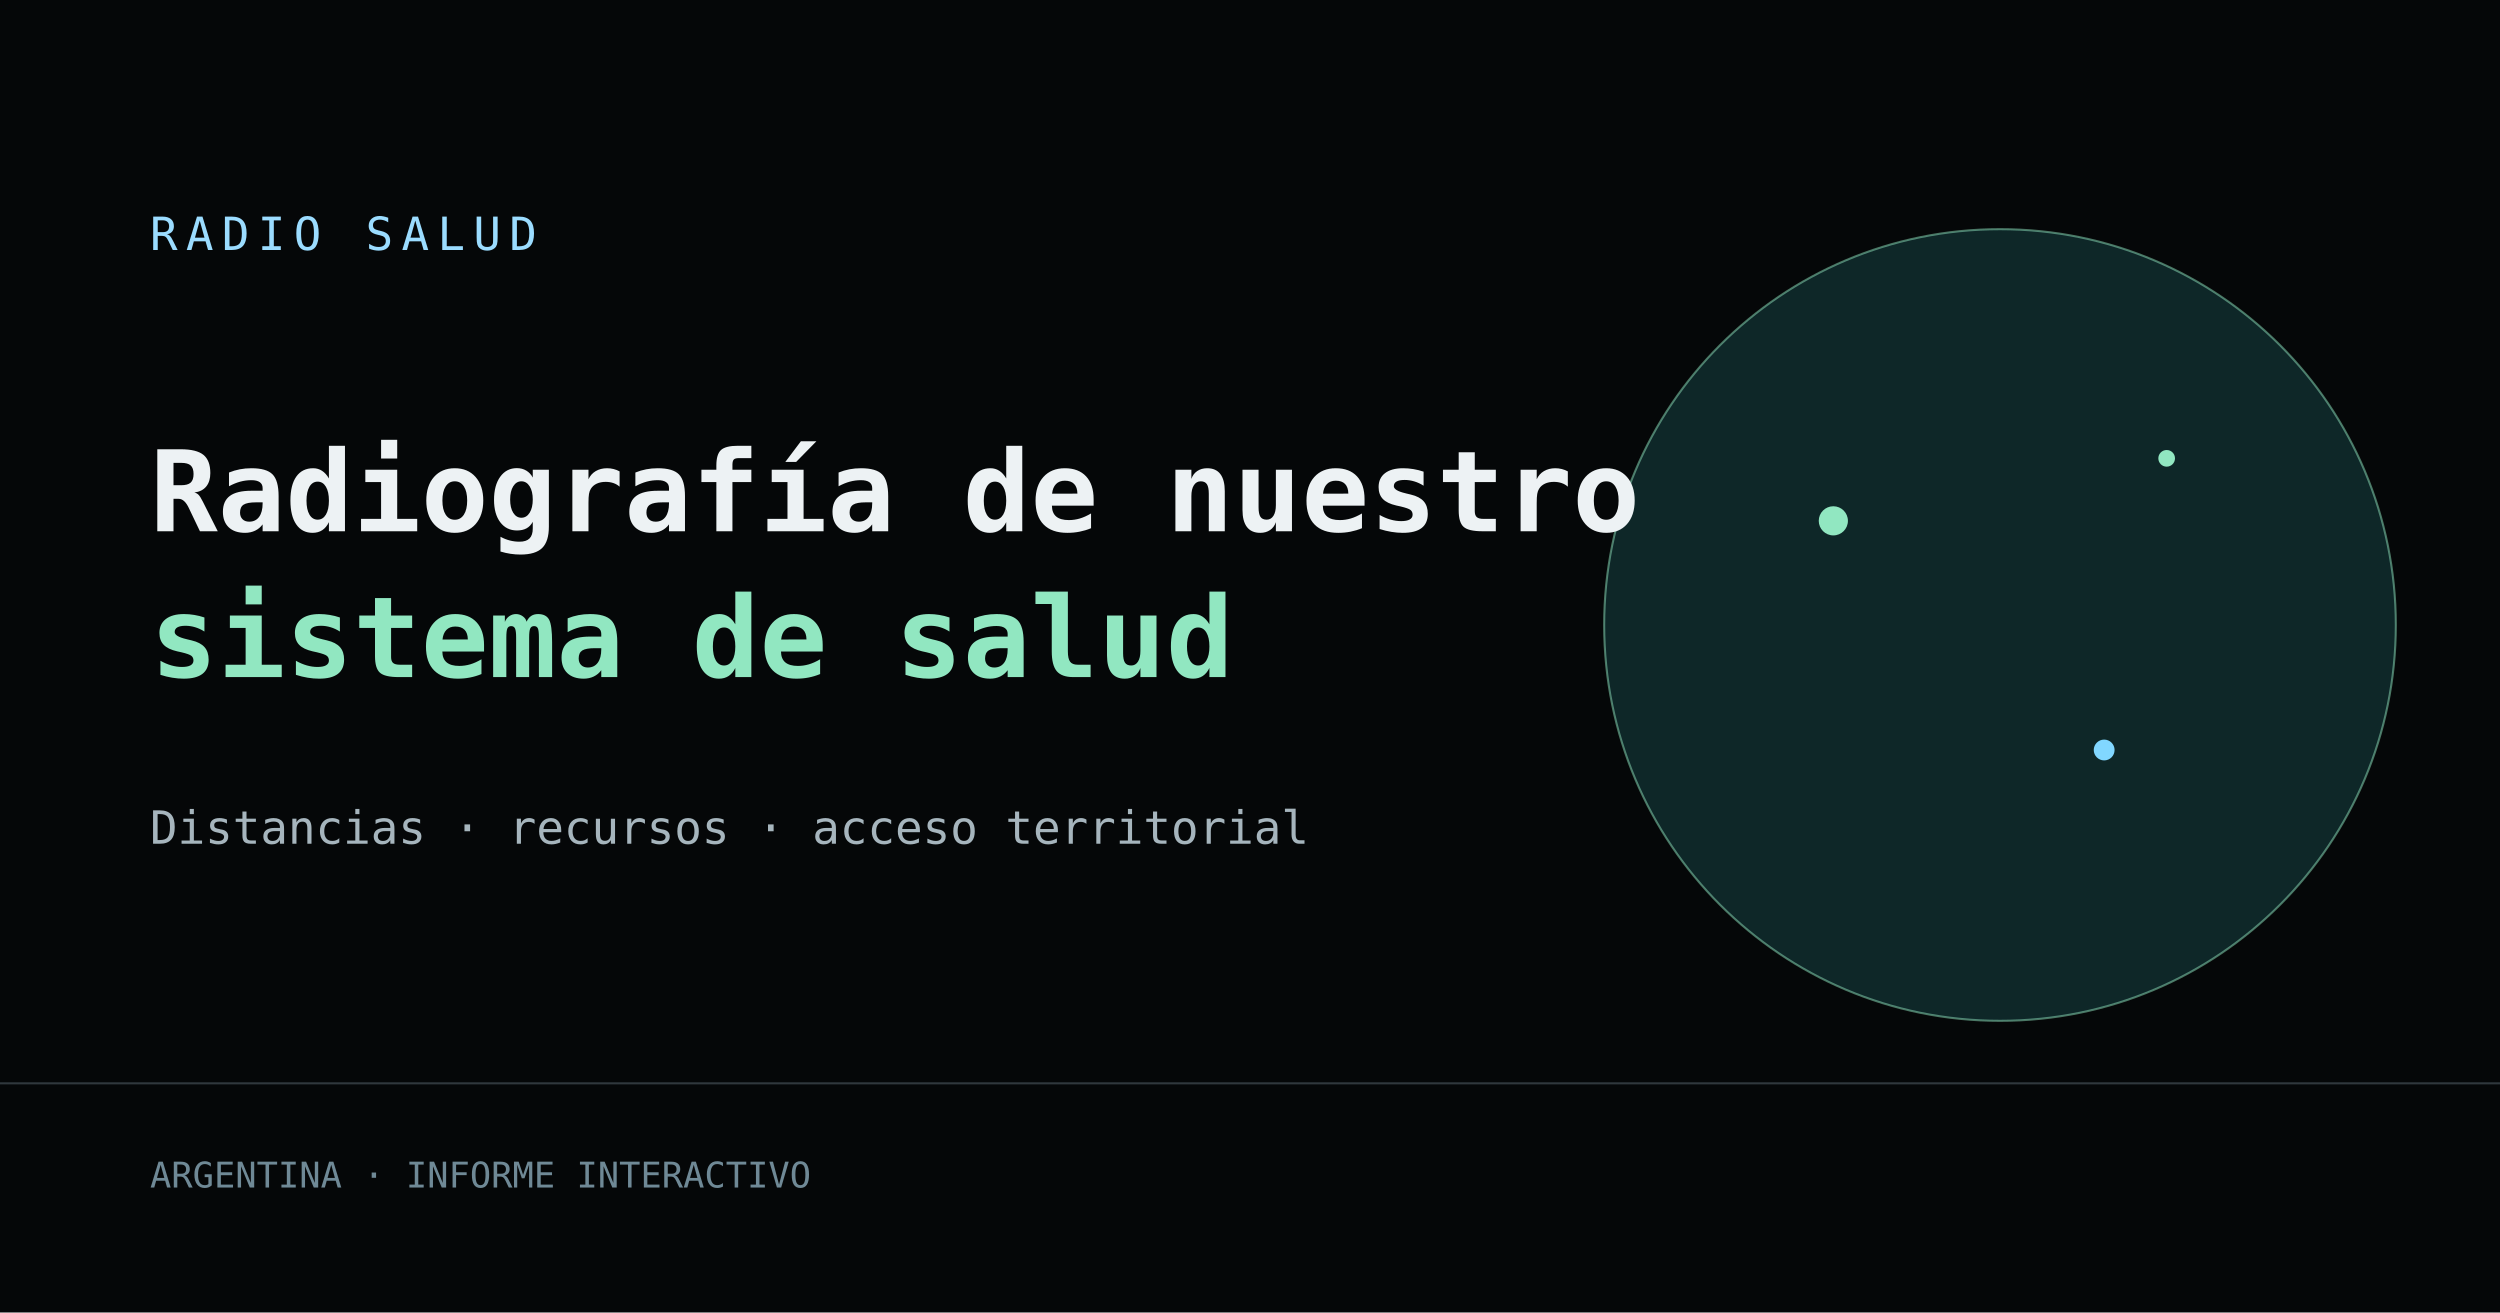
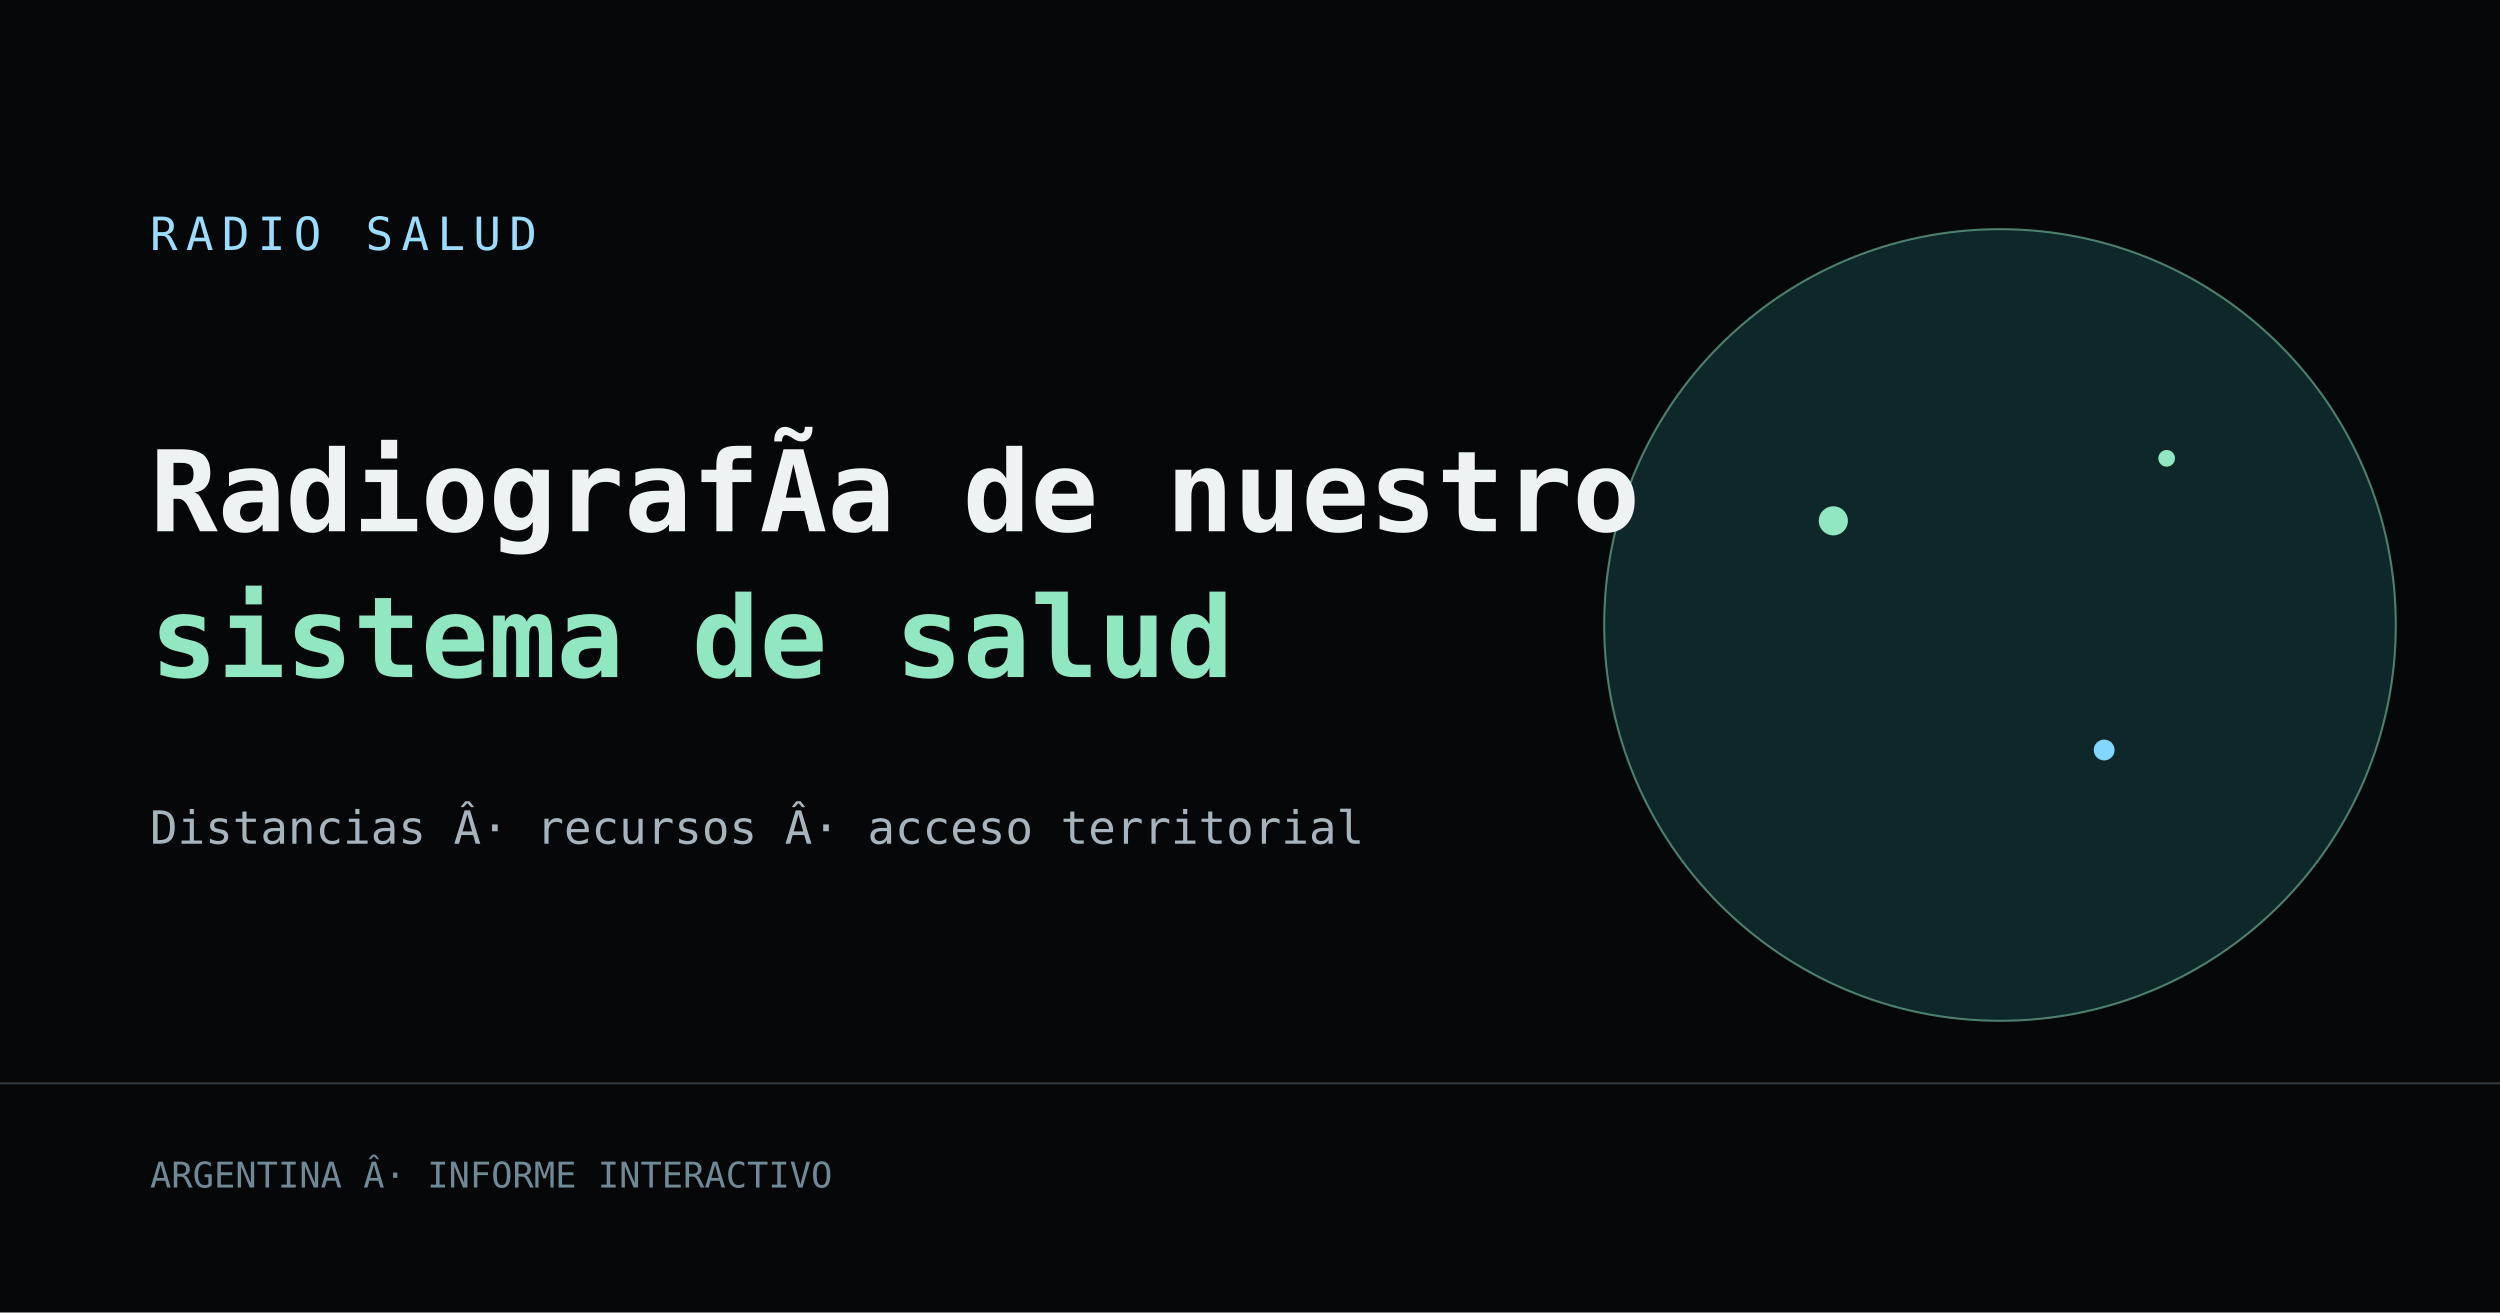
<svg xmlns="http://www.w3.org/2000/svg" width="1200" height="630" viewBox="0 0 1200 630" role="img" aria-labelledby="title desc">
  <rect width="1200" height="630" fill="#050708" />
  <path d="M0 520h1200" stroke="#30383d" />
  <circle cx="960" cy="300" r="190" fill="#0e2728" stroke="#91e7c1" stroke-opacity=".5" />
  <circle cx="880" cy="250" r="7" fill="#91e7c1" />
  <circle cx="1010" cy="360" r="5" fill="#81d7ff" />
  <circle cx="1040" cy="220" r="4" fill="#91e7c1" />
  <text x="72" y="120" fill="#9bdcff" font-family="monospace" font-size="22" letter-spacing="4">RADIO SALUD</text>
-   <text x="72" y="255" fill="#edf2f4" font-family="monospace" font-size="54" font-weight="600">Radiografía de nuestro</text>
+   <text x="72" y="255" fill="#edf2f4" font-family="monospace" font-size="54" font-weight="600">RadiografÃ­a de nuestro</text>
  <text x="72" y="325" fill="#91e7c1" font-family="monospace" font-size="54" font-weight="600">sistema de salud</text>
-   <text x="72" y="405" fill="#a6b5bd" font-family="monospace" font-size="22">Distancias · recursos · acceso territorial</text>
-   <text x="72" y="570" fill="#6f8996" font-family="monospace" font-size="17">ARGENTINA · INFORME INTERACTIVO</text>
+   <text x="72" y="405" fill="#a6b5bd" font-family="monospace" font-size="22">Distancias Â· recursos Â· acceso territorial</text>
+   <text x="72" y="570" fill="#6f8996" font-family="monospace" font-size="17">ARGENTINA Â· INFORME INTERACTIVO</text>
</svg>
